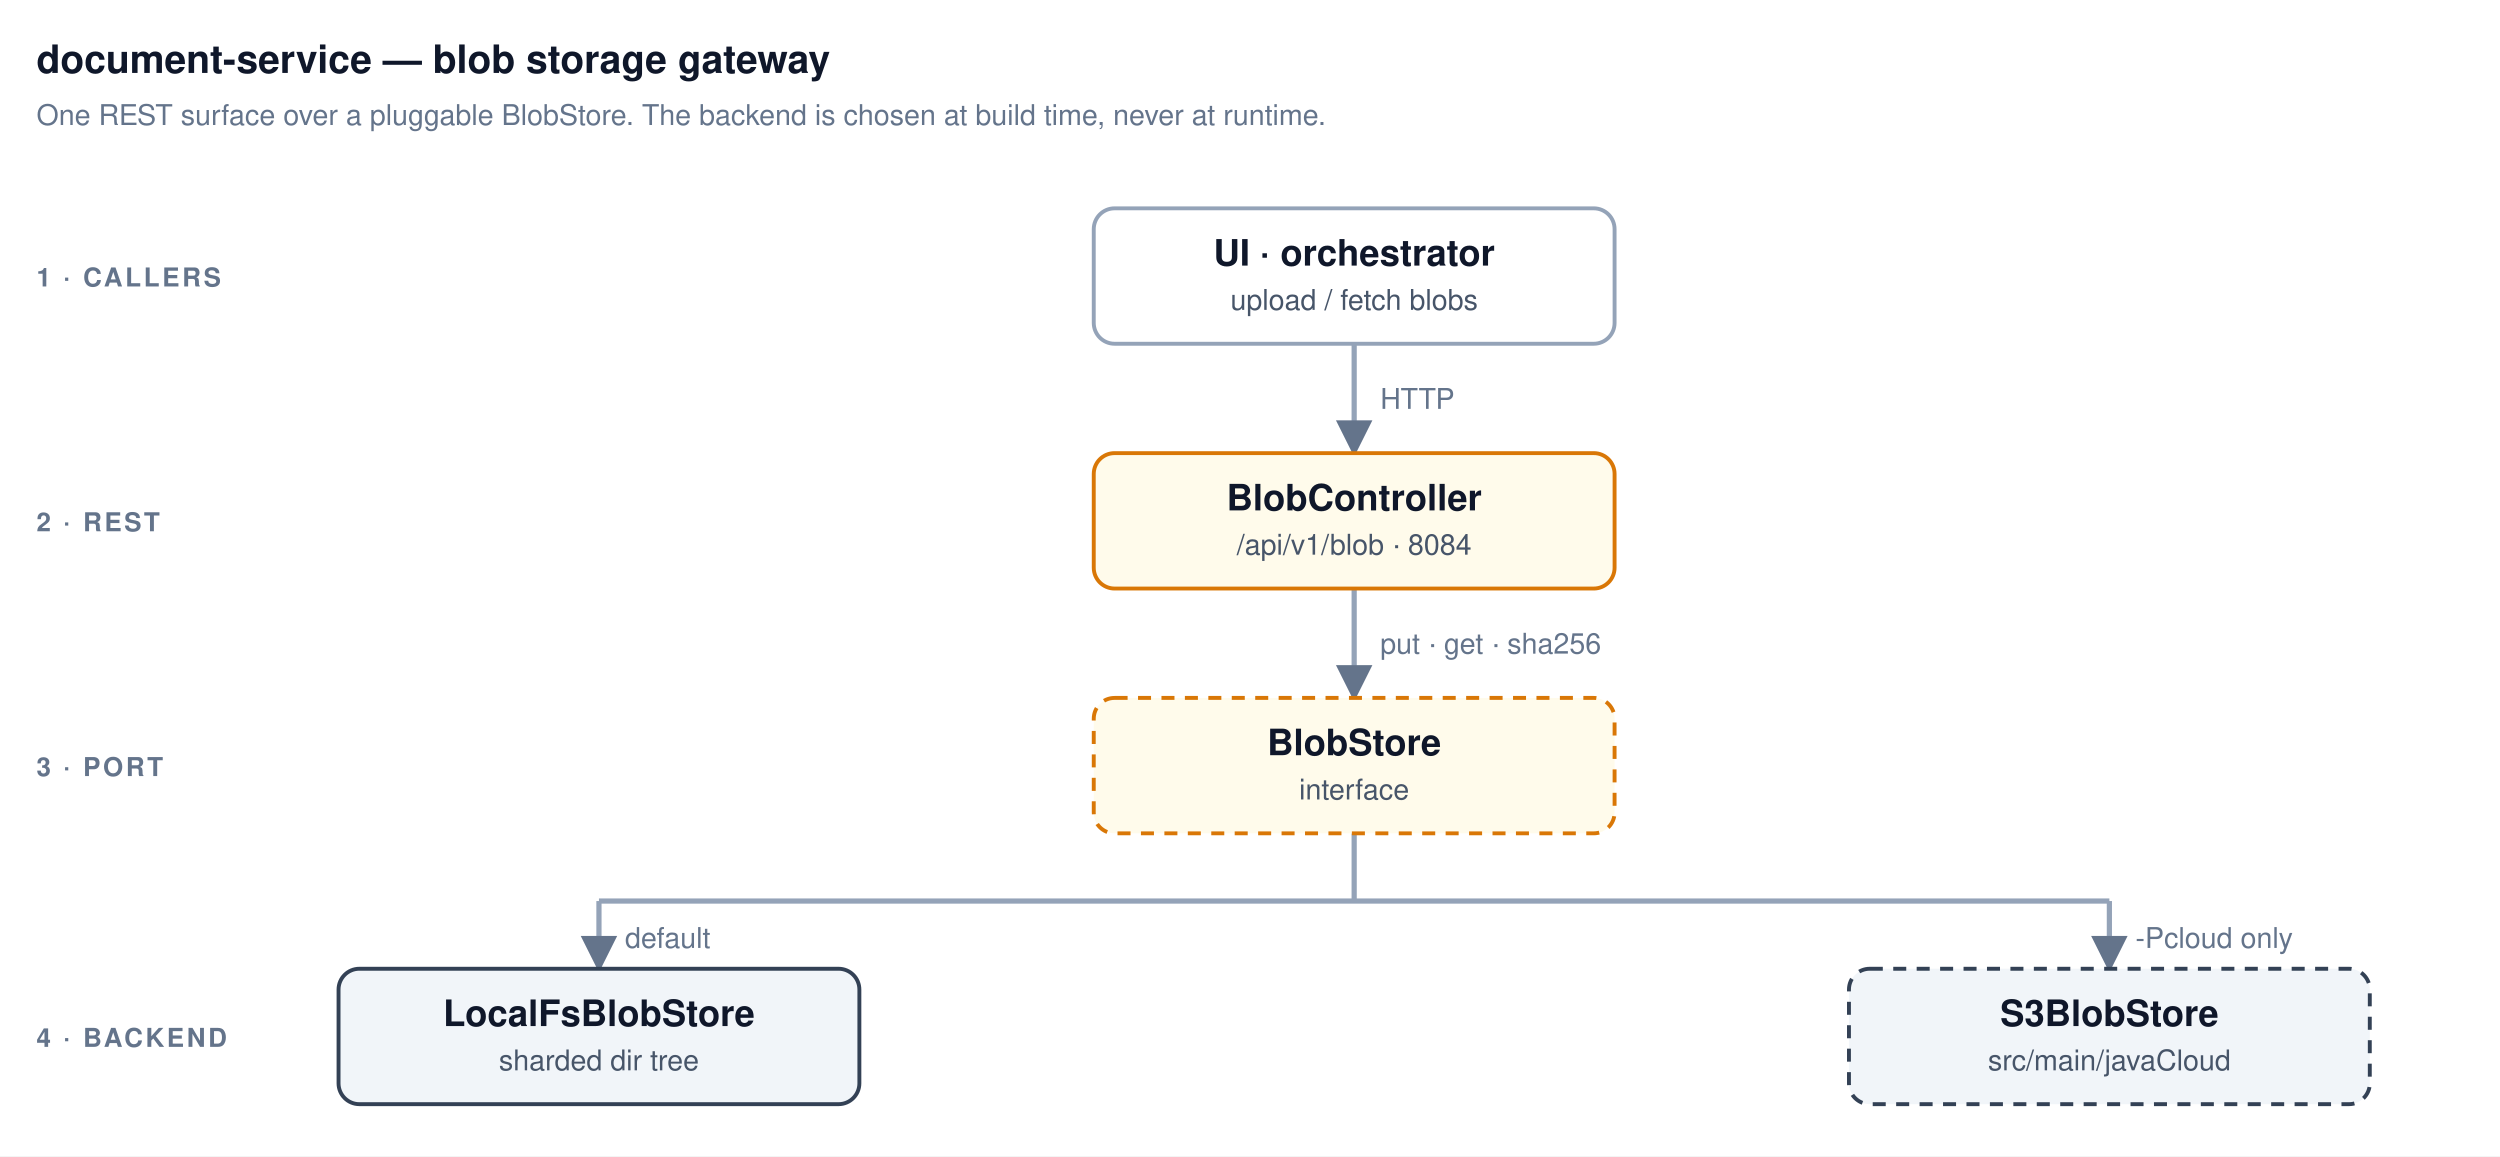
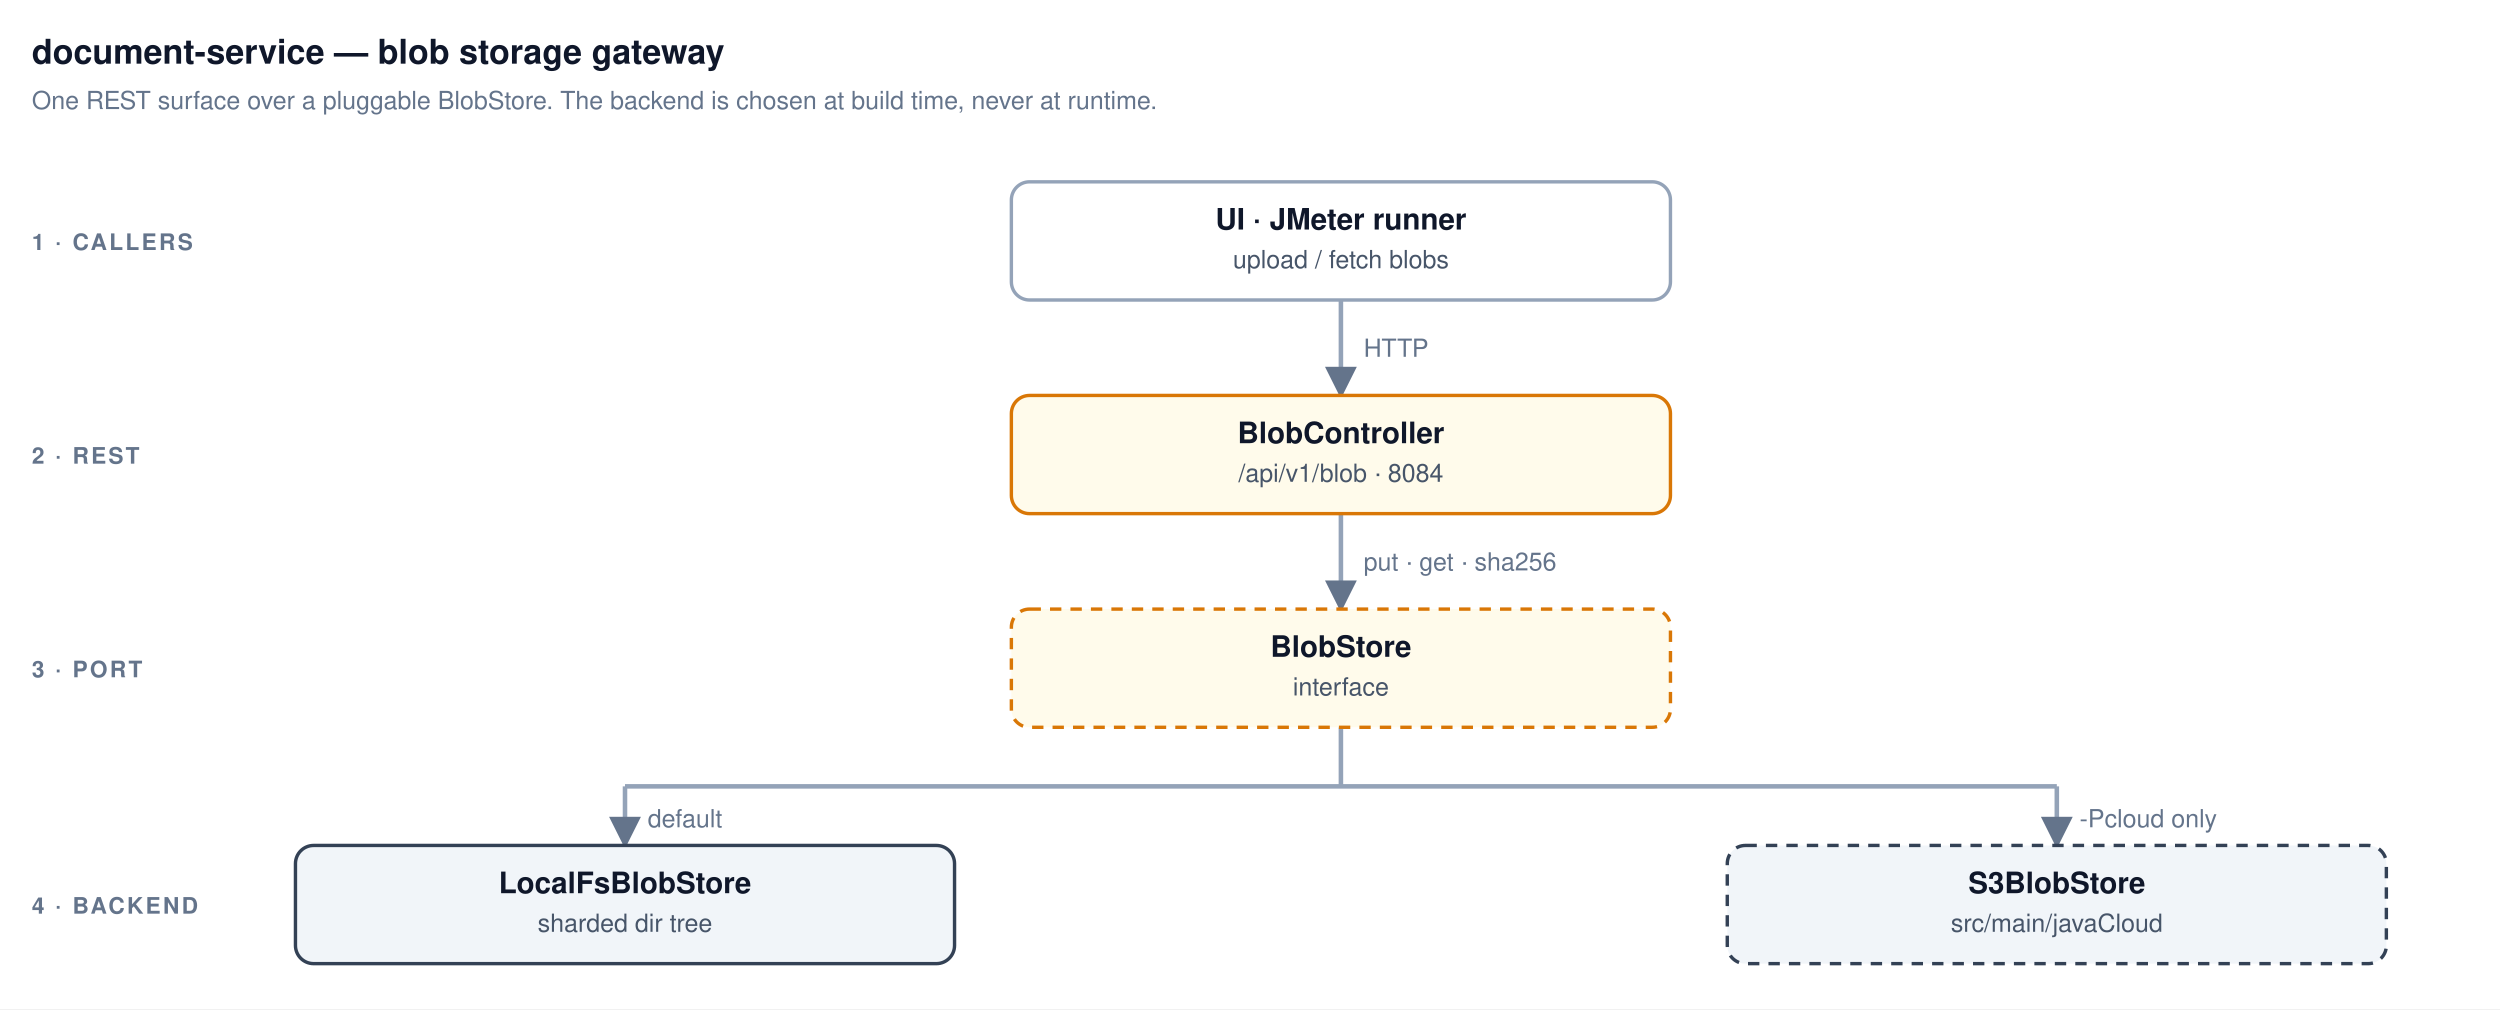
- <svg xmlns="http://www.w3.org/2000/svg" viewBox="0 0 960 444" width="960" height="444" role="img" aria-label="The document service: one REST surface over a pluggable BlobStore interface, backed by the local filesystem by default and by S3 under the cloud profile.">
+ <svg xmlns="http://www.w3.org/2000/svg" viewBox="0 0 1100 444" width="1100" height="444" role="img" aria-label="The document service: one REST surface over a pluggable BlobStore interface, backed by the local filesystem by default and by S3 under the cloud profile.">
  <defs>
    <marker id="arrow" viewBox="0 0 10 10" refX="9" refY="5" markerWidth="7" markerHeight="7" orient="auto-start-reverse">
      <path d="M0,0 L10,5 L0,10 z" fill="#64748b" />
    </marker>
  </defs>
-   <rect x="0" y="0" width="960" height="444" fill="#ffffff" />
+   <rect x="0" y="0" width="1100" height="444" fill="#ffffff" />
  <g font-family="Segoe UI, Helvetica, Arial, sans-serif">
    <text x="14" y="28" font-size="15" font-weight="700" fill="#0f172a">document-service — blob storage gateway</text>
    <text x="14" y="48" font-size="11" fill="#64748b">One REST surface over a pluggable BlobStore. The backend is chosen at build time, never at runtime.</text>
    <g font-size="10" font-weight="600" fill="#64748b" letter-spacing="1">
      <text x="14" y="110">1 · CALLERS</text>
      <text x="14" y="204">2 · REST</text>
      <text x="14" y="298">3 · PORT</text>
      <text x="14" y="402">4 · BACKEND</text>
    </g>
    <g fill="none" stroke="#94a3b8" stroke-width="2">
-       <line x1="520" y1="132" x2="520" y2="174" marker-end="url(#arrow)" />
-       <line x1="520" y1="226" x2="520" y2="268" marker-end="url(#arrow)" />
-       <line x1="520" y1="320" x2="520" y2="346" />
-       <line x1="230" y1="346" x2="810" y2="346" />
-       <line x1="230" y1="346" x2="230" y2="372" marker-end="url(#arrow)" />
-       <line x1="810" y1="346" x2="810" y2="372" marker-end="url(#arrow)" />
+       <line x1="590" y1="132" x2="590" y2="174" marker-end="url(#arrow)" />
+       <line x1="590" y1="226" x2="590" y2="268" marker-end="url(#arrow)" />
+       <line x1="590" y1="320" x2="590" y2="346" />
+       <line x1="275" y1="346" x2="905" y2="346" />
+       <line x1="275" y1="346" x2="275" y2="372" marker-end="url(#arrow)" />
+       <line x1="905" y1="346" x2="905" y2="372" marker-end="url(#arrow)" />
    </g>
    <g font-size="11" fill="#64748b">
-       <text x="530" y="157">HTTP</text>
-       <text x="530" y="251">put · get · sha256</text>
-       <text x="240" y="364">default</text>
-       <text x="820" y="364">-Pcloud only</text>
+       <text x="600" y="157">HTTP</text>
+       <text x="600" y="251">put · get · sha256</text>
+       <text x="285" y="364">default</text>
+       <text x="915" y="364">-Pcloud only</text>
    </g>
-     <rect x="420" y="80" width="200" height="52" rx="8" fill="#ffffff" stroke="#94a3b8" stroke-width="1.5" />
-     <text x="520" y="102" text-anchor="middle" font-size="14" font-weight="600" fill="#0f172a">UI · orchestrator</text>
-     <text x="520" y="119" text-anchor="middle" font-size="11" fill="#475569">upload / fetch blobs</text>
-     <rect x="420" y="174" width="200" height="52" rx="8" fill="#fffbeb" stroke="#d97706" stroke-width="1.5" />
-     <text x="520" y="196" text-anchor="middle" font-size="14" font-weight="600" fill="#0f172a">BlobController</text>
-     <text x="520" y="213" text-anchor="middle" font-size="11" fill="#475569">/api/v1/blob · 8084</text>
-     <rect x="420" y="268" width="200" height="52" rx="8" fill="#fffbeb" stroke="#d97706" stroke-width="1.5" stroke-dasharray="5,4" />
-     <text x="520" y="290" text-anchor="middle" font-size="14" font-weight="600" fill="#0f172a">BlobStore</text>
-     <text x="520" y="307" text-anchor="middle" font-size="11" fill="#475569">interface</text>
-     <rect x="130" y="372" width="200" height="52" rx="8" fill="#f1f5f9" stroke="#334155" stroke-width="1.5" />
-     <text x="230" y="394" text-anchor="middle" font-size="14" font-weight="600" fill="#0f172a">LocalFsBlobStore</text>
-     <text x="230" y="411" text-anchor="middle" font-size="11" fill="#475569">sharded dir tree</text>
-     <rect x="710" y="372" width="200" height="52" rx="8" fill="#f1f5f9" stroke="#334155" stroke-width="1.5" stroke-dasharray="5,4" />
-     <text x="810" y="394" text-anchor="middle" font-size="14" font-weight="600" fill="#0f172a">S3BlobStore</text>
-     <text x="810" y="411" text-anchor="middle" font-size="11" fill="#475569">src/main/javaCloud</text>
+     <rect x="445" y="80" width="290" height="52" rx="8" fill="#ffffff" stroke="#94a3b8" stroke-width="1.5" />
+     <text x="590" y="101" text-anchor="middle" font-size="13" font-weight="600" fill="#0f172a">UI · JMeter runner</text>
+     <text x="590" y="118" text-anchor="middle" font-size="11" fill="#475569">upload / fetch blobs</text>
+     <rect x="445" y="174" width="290" height="52" rx="8" fill="#fffbeb" stroke="#d97706" stroke-width="1.5" />
+     <text x="590" y="195" text-anchor="middle" font-size="13" font-weight="600" fill="#0f172a">BlobController</text>
+     <text x="590" y="212" text-anchor="middle" font-size="11" fill="#475569">/api/v1/blob · 8084</text>
+     <rect x="445" y="268" width="290" height="52" rx="8" fill="#fffbeb" stroke="#d97706" stroke-width="1.5" stroke-dasharray="5,4" />
+     <text x="590" y="289" text-anchor="middle" font-size="13" font-weight="600" fill="#0f172a">BlobStore</text>
+     <text x="590" y="306" text-anchor="middle" font-size="11" fill="#475569">interface</text>
+     <rect x="130" y="372" width="290" height="52" rx="8" fill="#f1f5f9" stroke="#334155" stroke-width="1.5" />
+     <text x="275" y="393" text-anchor="middle" font-size="13" font-weight="600" fill="#0f172a">LocalFsBlobStore</text>
+     <text x="275" y="410" text-anchor="middle" font-size="11" fill="#475569">sharded dir tree</text>
+     <rect x="760" y="372" width="290" height="52" rx="8" fill="#f1f5f9" stroke="#334155" stroke-width="1.5" stroke-dasharray="5,4" />
+     <text x="905" y="393" text-anchor="middle" font-size="13" font-weight="600" fill="#0f172a">S3BlobStore</text>
+     <text x="905" y="410" text-anchor="middle" font-size="11" fill="#475569">src/main/javaCloud</text>
  </g>
</svg>
